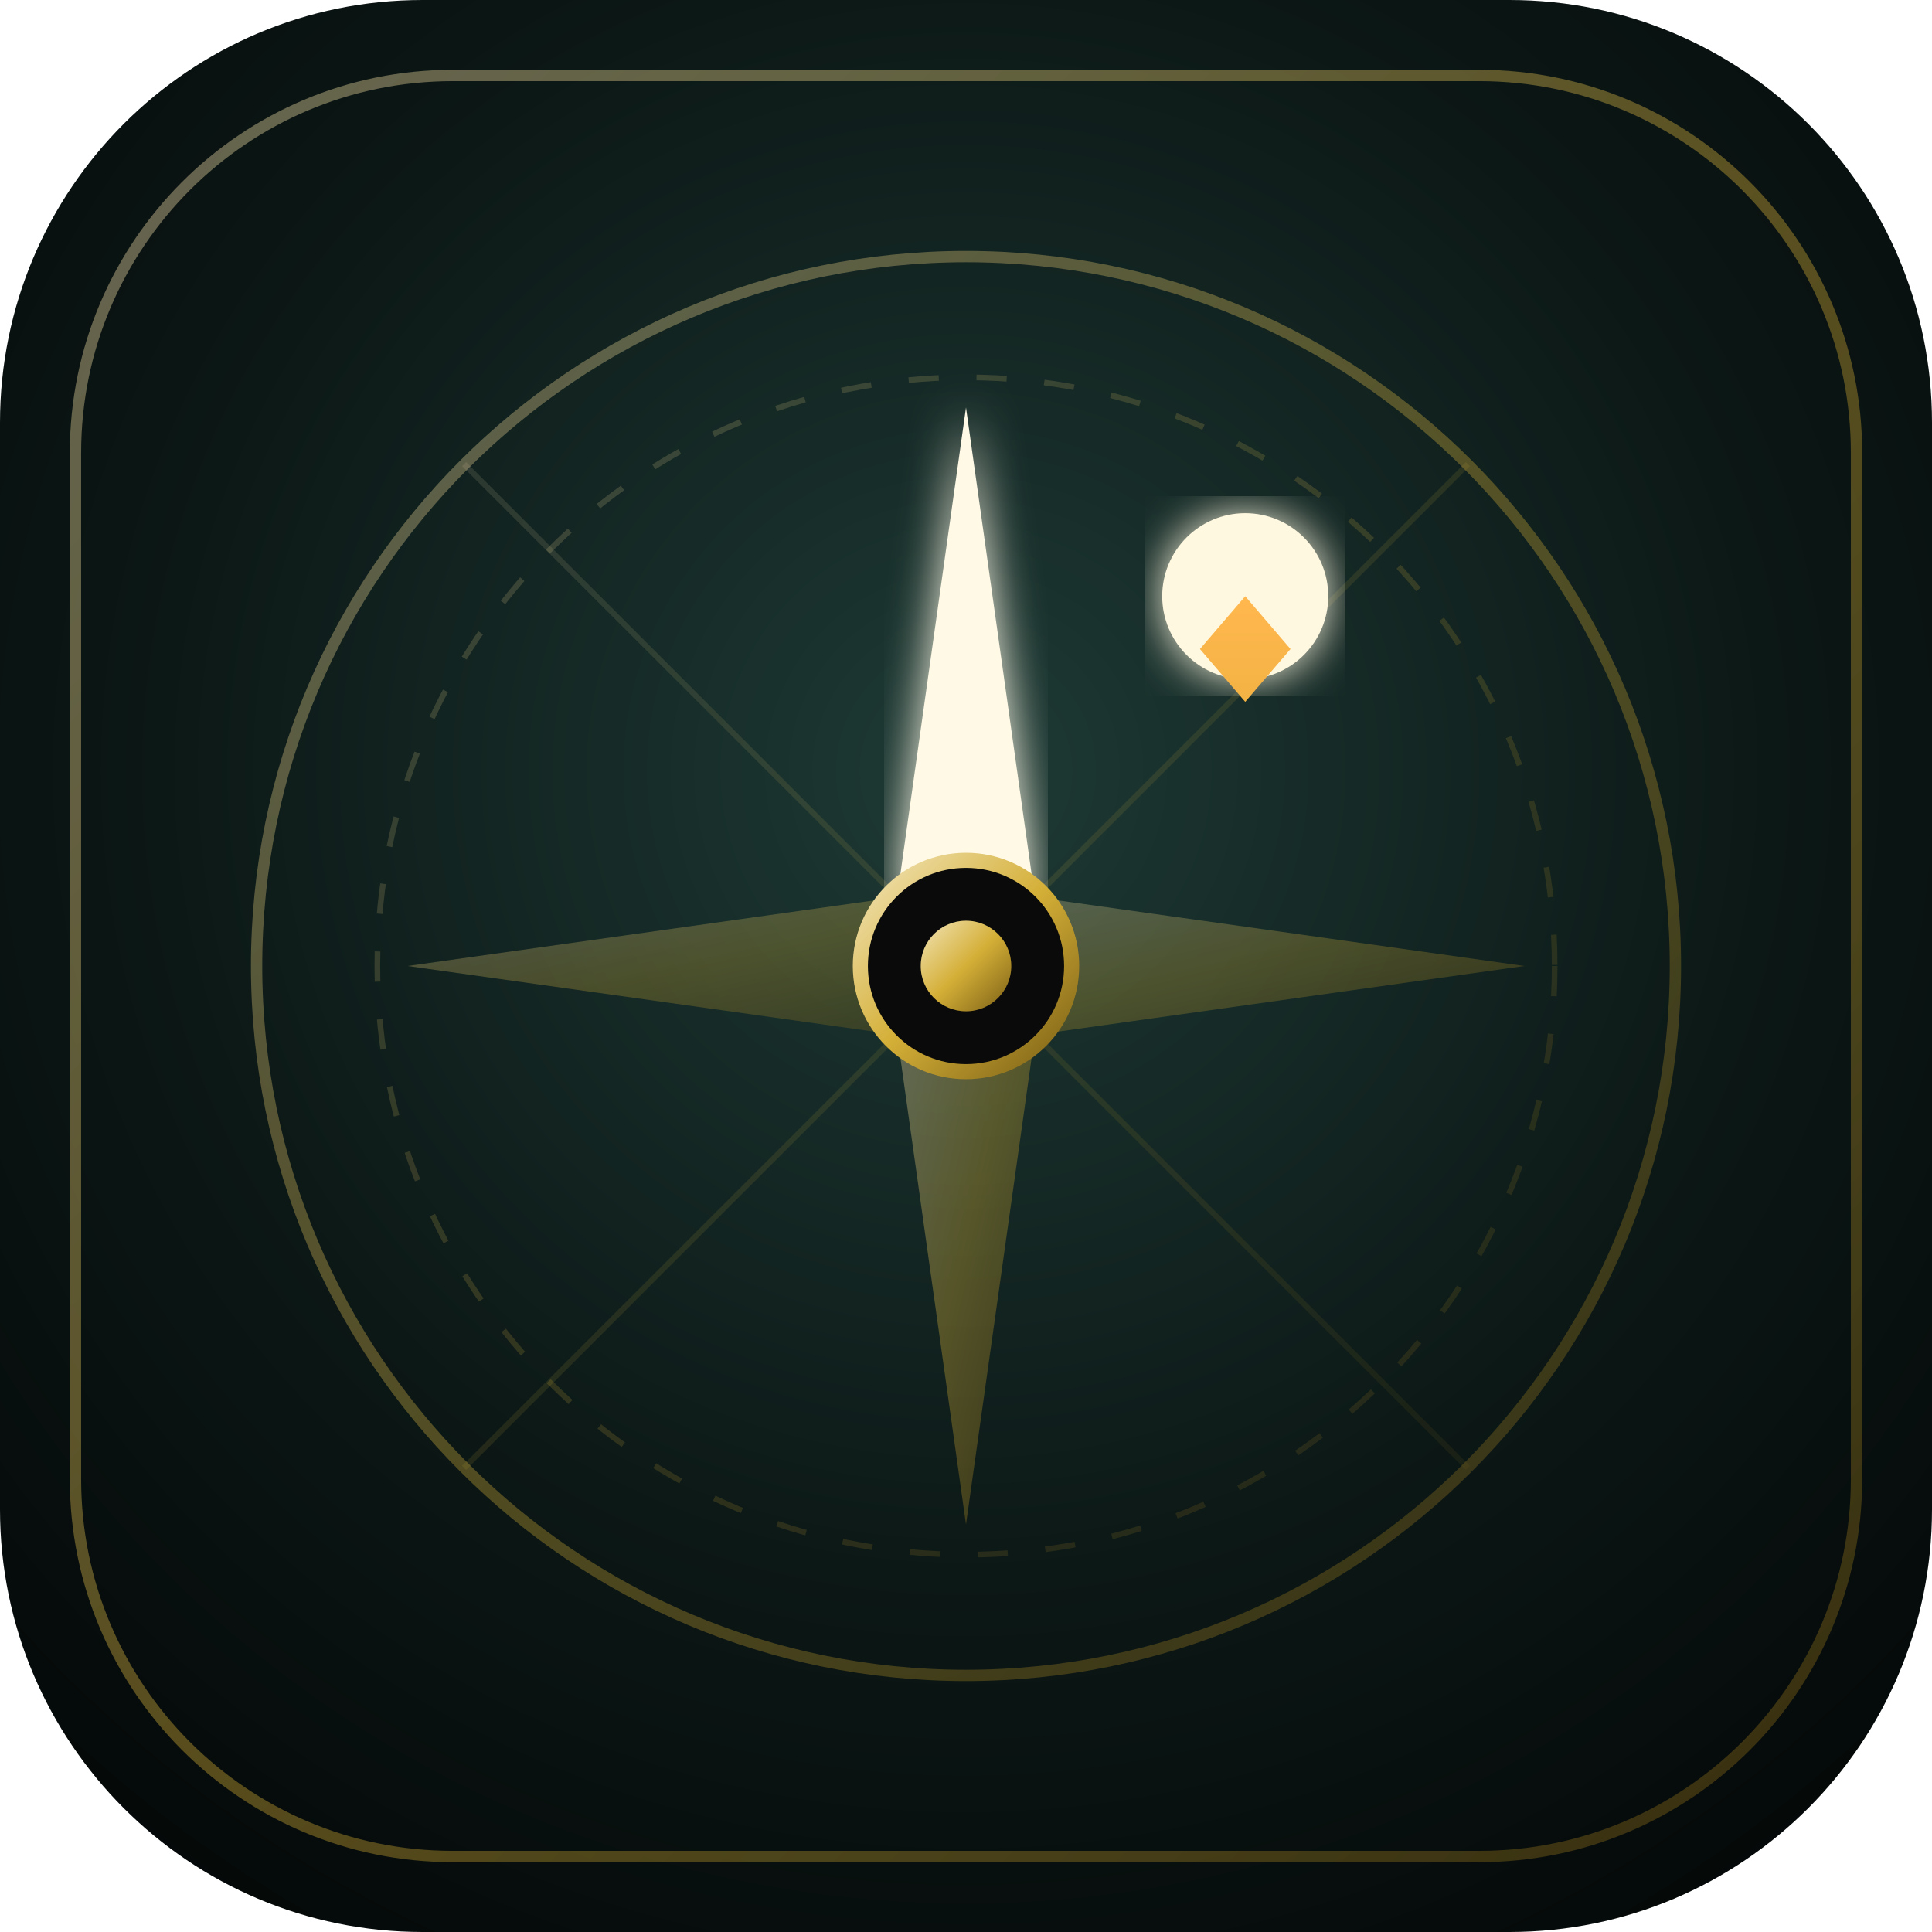
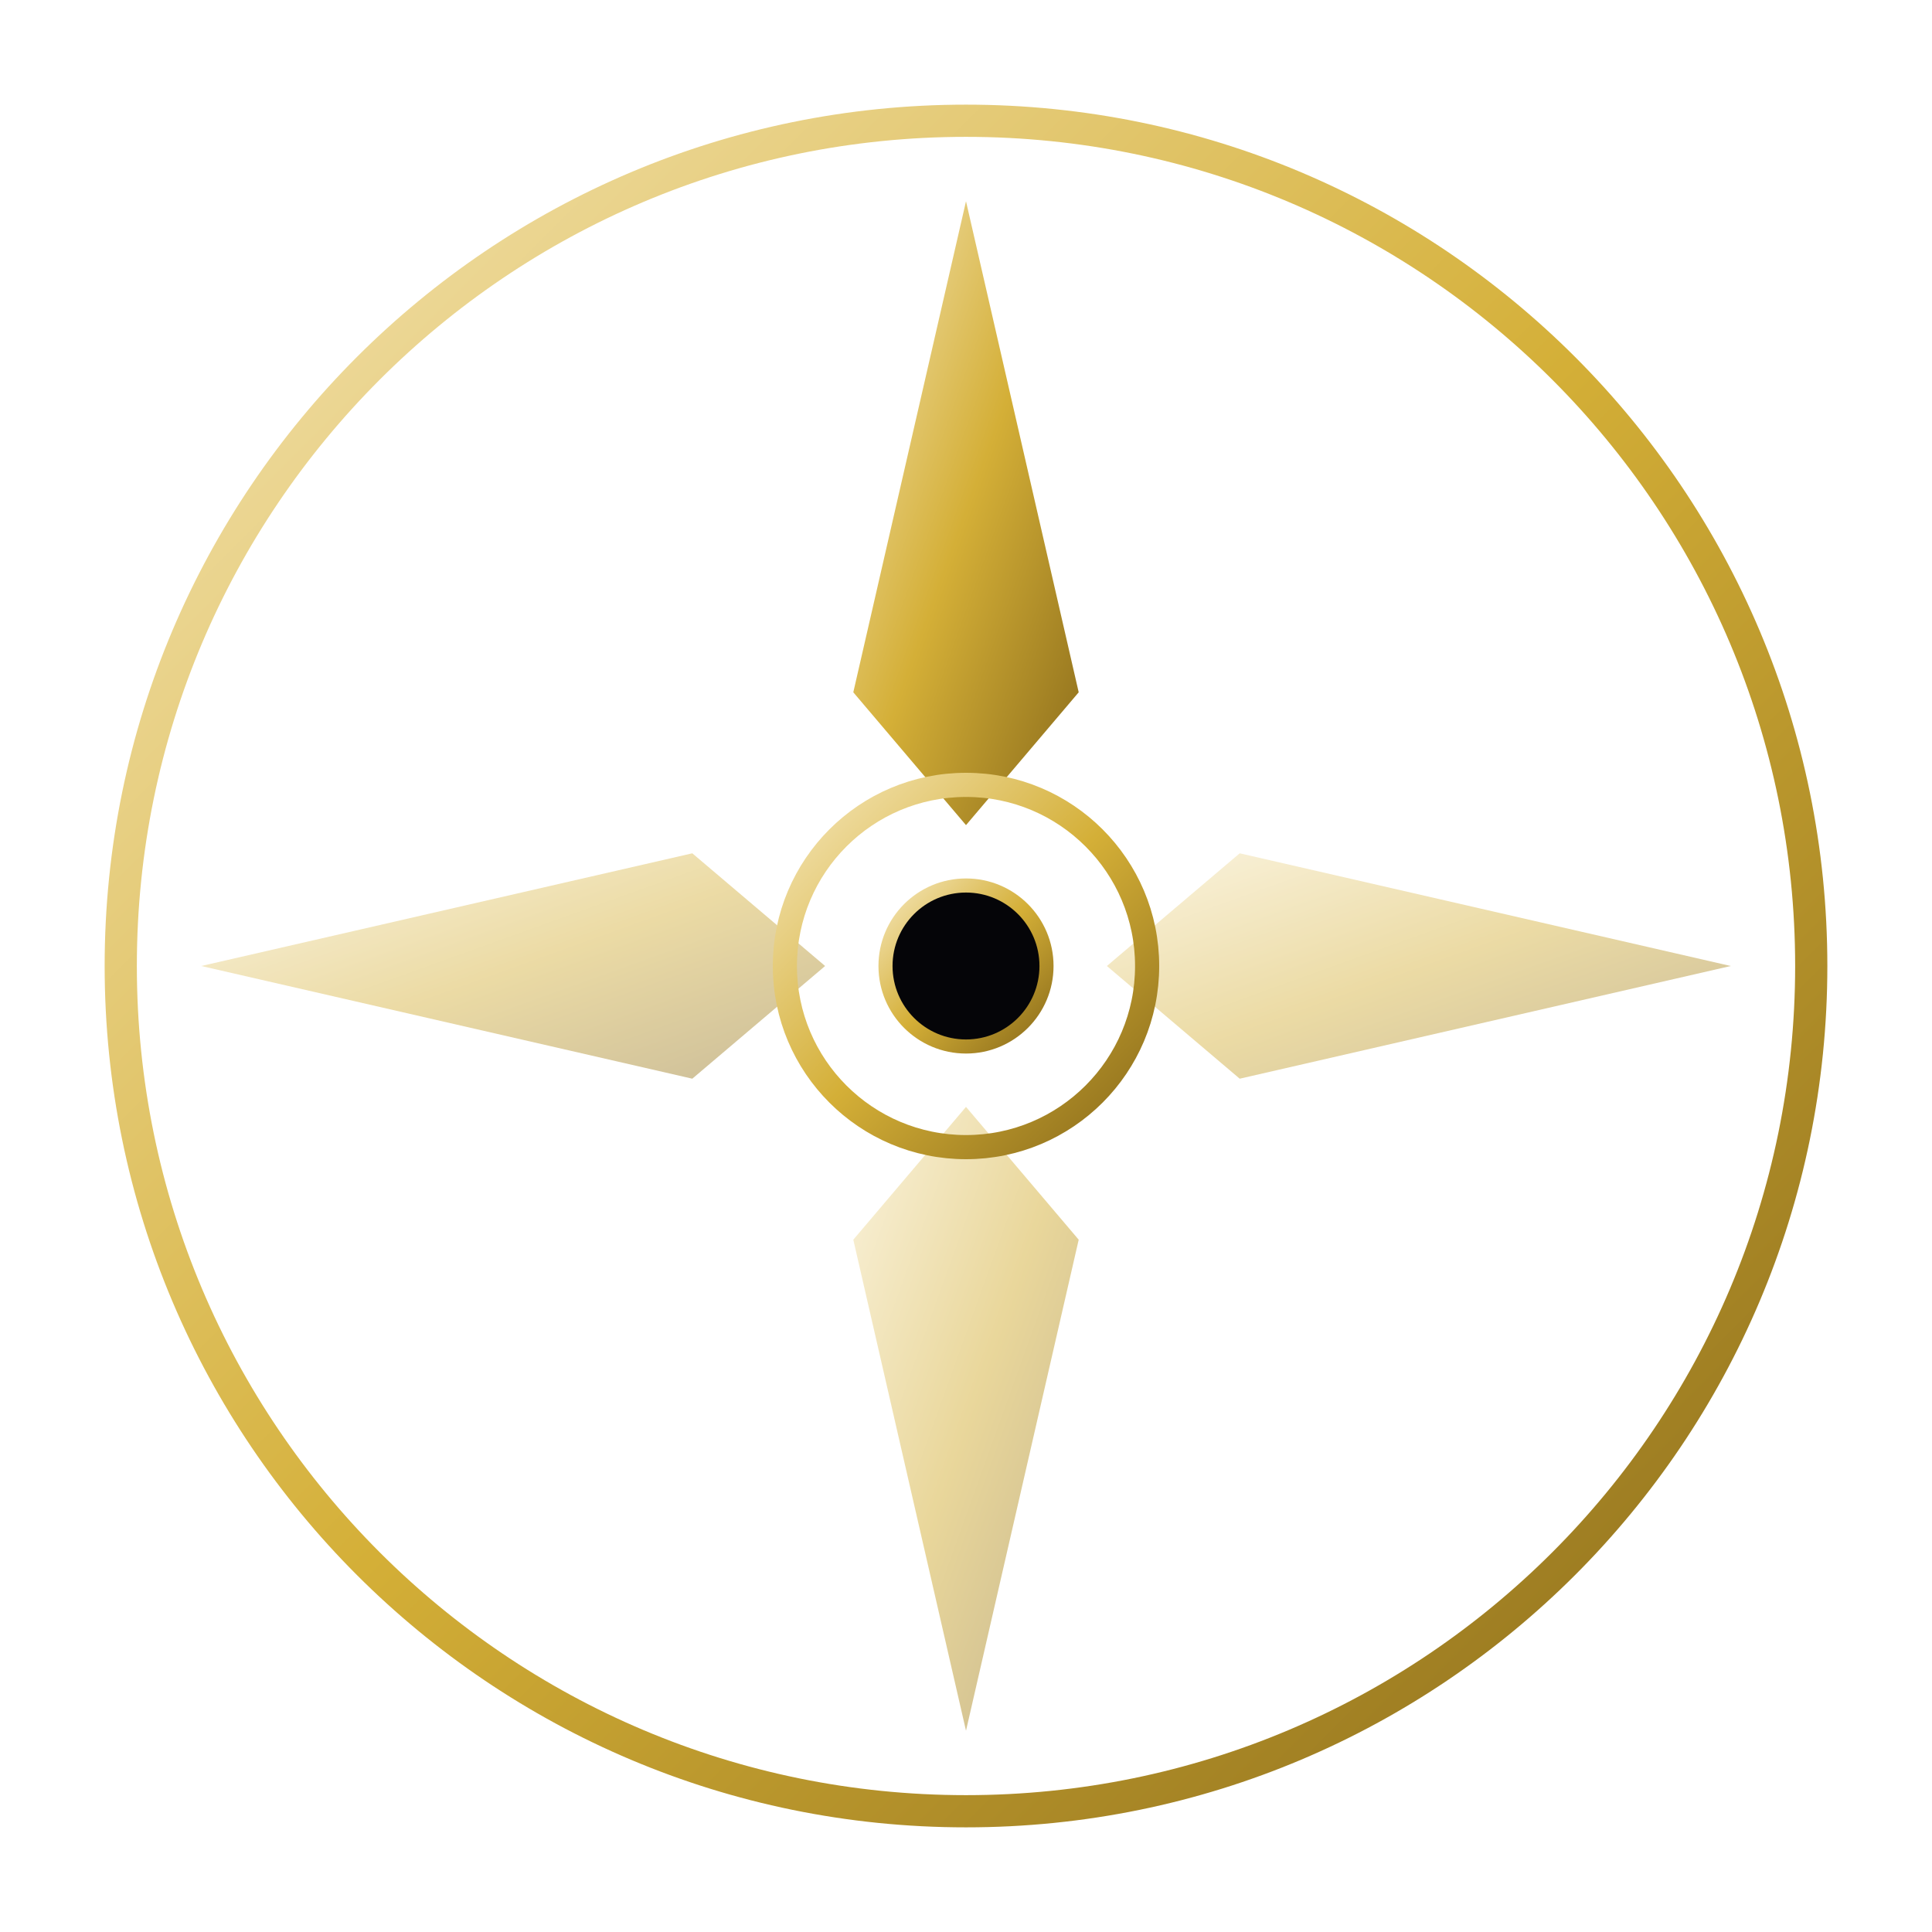
- <svg xmlns="http://www.w3.org/2000/svg" viewBox="0 0 512 512" fill="none">
+ <svg xmlns="http://www.w3.org/2000/svg" viewBox="0 0 48 48" fill="none">
  <defs>
-     <radialGradient id="b1bg" cx="50%" cy="40%" r="75%">
-       <stop offset="0%" stop-color="#1e3a35" />
-       <stop offset="55%" stop-color="#0c1816" />
-       <stop offset="100%" stop-color="#030606" />
-     </radialGradient>
-     <linearGradient id="b1g" x1="0" y1="0" x2="1" y2="1">
-       <stop offset="0%" stop-color="#f2e4b8" />
+     <linearGradient id="fg" x1="0" y1="0" x2="1" y2="1">
+       <stop offset="0%" stop-color="#f5e6b8" />
      <stop offset="50%" stop-color="#d4af37" />
-       <stop offset="100%" stop-color="#7a5f15" />
+       <stop offset="100%" stop-color="#8a6b1a" />
    </linearGradient>
-     <linearGradient id="b1needle" x1="256" y1="80" x2="256" y2="280" gradientUnits="userSpaceOnUse">
-       <stop offset="0%" stop-color="#fff9e6" />
-       <stop offset="40%" stop-color="#ffb74d" />
-       <stop offset="100%" stop-color="#c9a227" />
-     </linearGradient>
-     <filter id="b1glow">
-       <feGaussianBlur stdDeviation="6" result="b" />
-       <feMerge>
-         <feMergeNode in="b" />
-         <feMergeNode in="SourceGraphic" />
-       </feMerge>
-     </filter>
  </defs>
-   <rect width="512" height="512" rx="112" fill="url(#b1bg)" />
-   <rect x="20" y="20" width="472" height="472" rx="100" stroke="url(#b1g)" stroke-opacity="0.4" stroke-width="3" />
-   <circle cx="256" cy="256" r="188" stroke="url(#b1g)" stroke-opacity="0.35" stroke-width="3" fill="none" />
-   <circle cx="256" cy="256" r="156" stroke="url(#b1g)" stroke-opacity="0.18" stroke-width="1.5" stroke-dasharray="8 10" fill="none" />
-   <g stroke="url(#b1g)" stroke-opacity="0.12" stroke-width="1.5">
-     <line x1="256" y1="68" x2="256" y2="444" />
-     <line x1="68" y1="256" x2="444" y2="256" />
-     <line x1="123" y1="123" x2="389" y2="389" />
-     <line x1="389" y1="123" x2="123" y2="389" />
+   <circle cx="24" cy="24" r="21" stroke="url(#fg)" stroke-width="0.8" fill="none" />
+   <g fill="url(#fg)">
+     <path d="M24 5 L26.8 17.2 L24 20.5 L21.2 17.2 Z" />
+     <path d="M24 43 L21.2 30.8 L24 27.5 L26.8 30.8 Z" opacity="0.5" />
+     <path d="M5 24 L17.2 21.2 L20.5 24 L17.2 26.8 Z" opacity="0.45" />
+     <path d="M43 24 L30.8 26.8 L27.5 24 L30.8 21.2 Z" opacity="0.45" />
+     <path d="M10.5 10.5 L16.8 16.8 L24 24 L16.8 16.8 Z" opacity="0.35" />
+     <path d="M37.5 10.5 L31.2 16.8 L24 24 L31.2 16.8 Z" opacity="0.35" />
+     <path d="M37.5 37.5 L31.2 31.2 L24 24 L31.2 31.2 Z" opacity="0.32" />
+     <path d="M10.5 37.5 L16.8 31.2 L24 24 L16.8 31.2 Z" opacity="0.32" />
  </g>
-   <g transform="translate(256 256)">
-     <path d="M0-148 L18-20 L0 8 L-18-20 Z" fill="url(#b1needle)" filter="url(#b1glow)" />
-     <path d="M0 148 L-18 20 L0-8 L18 20 Z" fill="url(#b1g)" opacity="0.35" />
-     <path d="M-148 0 L-20-18 L8 0 L-20 18 Z" fill="url(#b1g)" opacity="0.28" />
-     <path d="M148 0 L20 18 L-8 0 L20-18 Z" fill="url(#b1g)" opacity="0.28" />
-     <path d="M-105-105 L-35-35 L0 0 L-35-35 Z" fill="url(#b1g)" opacity="0.2" />
-     <path d="M105-105 L35-35 L0 0 L35-35 Z" fill="url(#b1g)" opacity="0.2" />
-     <path d="M105 105 L35 35 L0 0 L35 35 Z" fill="url(#b1g)" opacity="0.18" />
-     <path d="M-105 105 L-35 35 L0 0 L-35 35 Z" fill="url(#b1g)" opacity="0.18" />
-   </g>
-   <circle cx="330" cy="158" r="22" fill="#fff8e0" filter="url(#b1glow)" />
-   <path d="M330 158 L318 172 L330 186 L342 172 Z" fill="url(#b1needle)" />
-   <circle cx="256" cy="256" r="28" fill="#0a0a0a" stroke="url(#b1g)" stroke-width="4" />
-   <circle cx="256" cy="256" r="12" fill="url(#b1g)" />
+   <circle cx="24" cy="24" r="4.5" fill="none" stroke="url(#fg)" stroke-width="0.6" />
+   <circle cx="24" cy="24" r="2" fill="#050508" stroke="url(#fg)" stroke-width="0.35" />
</svg>
